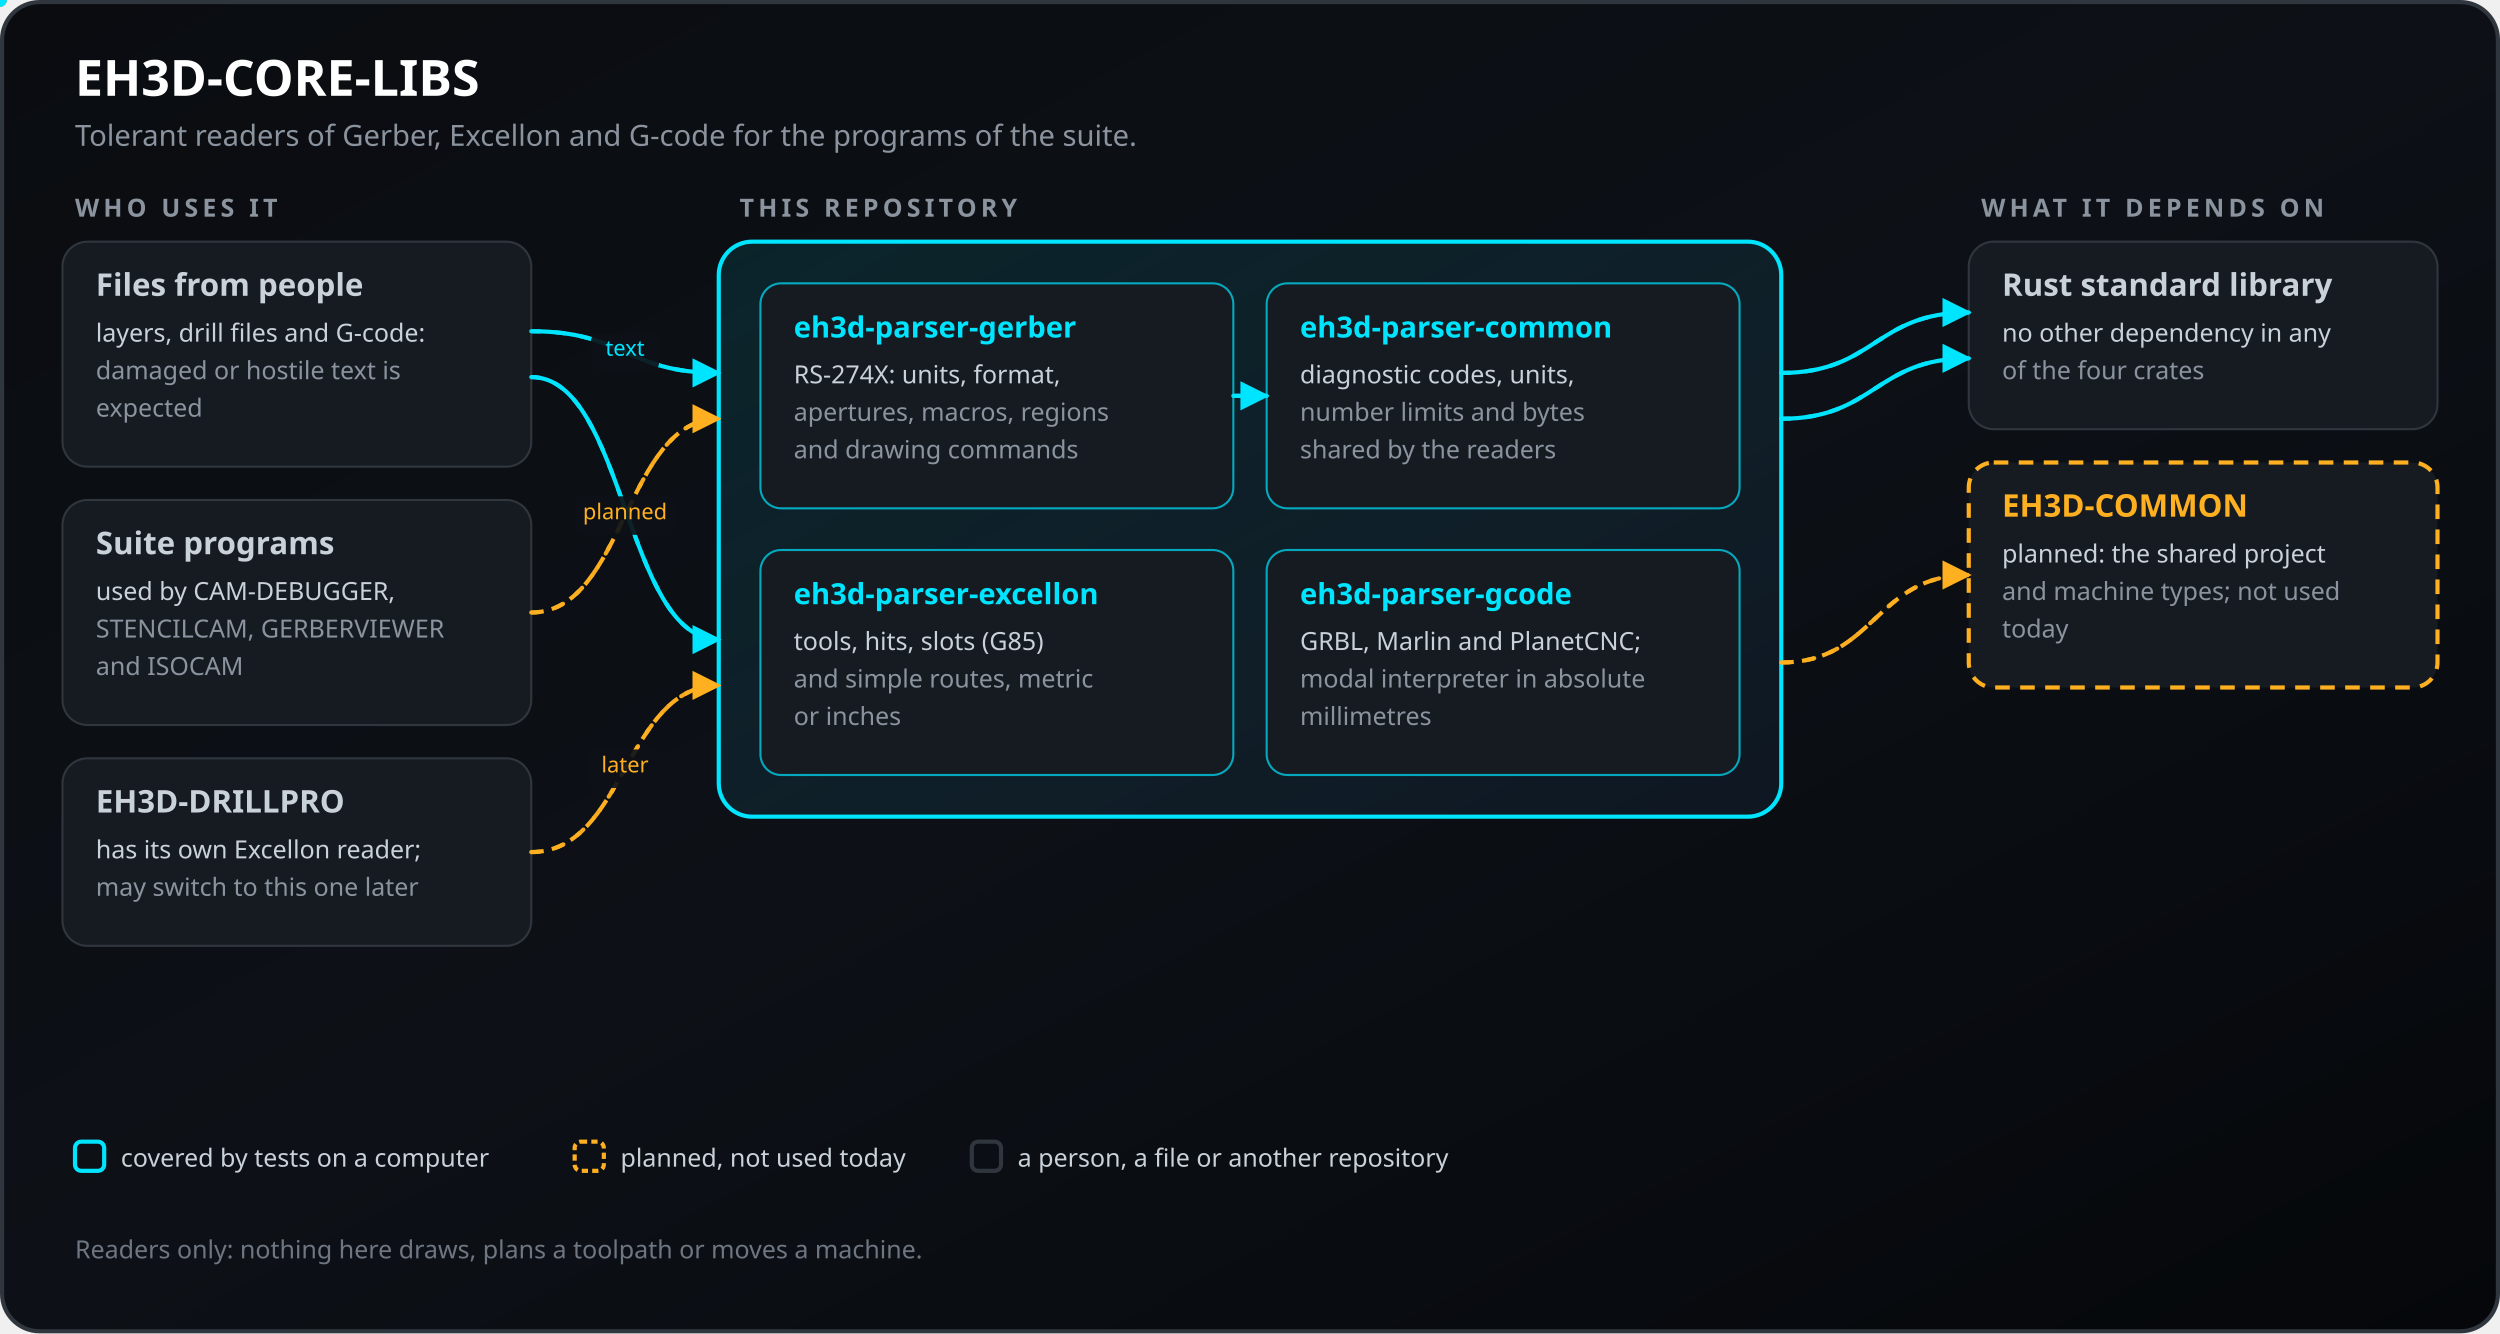
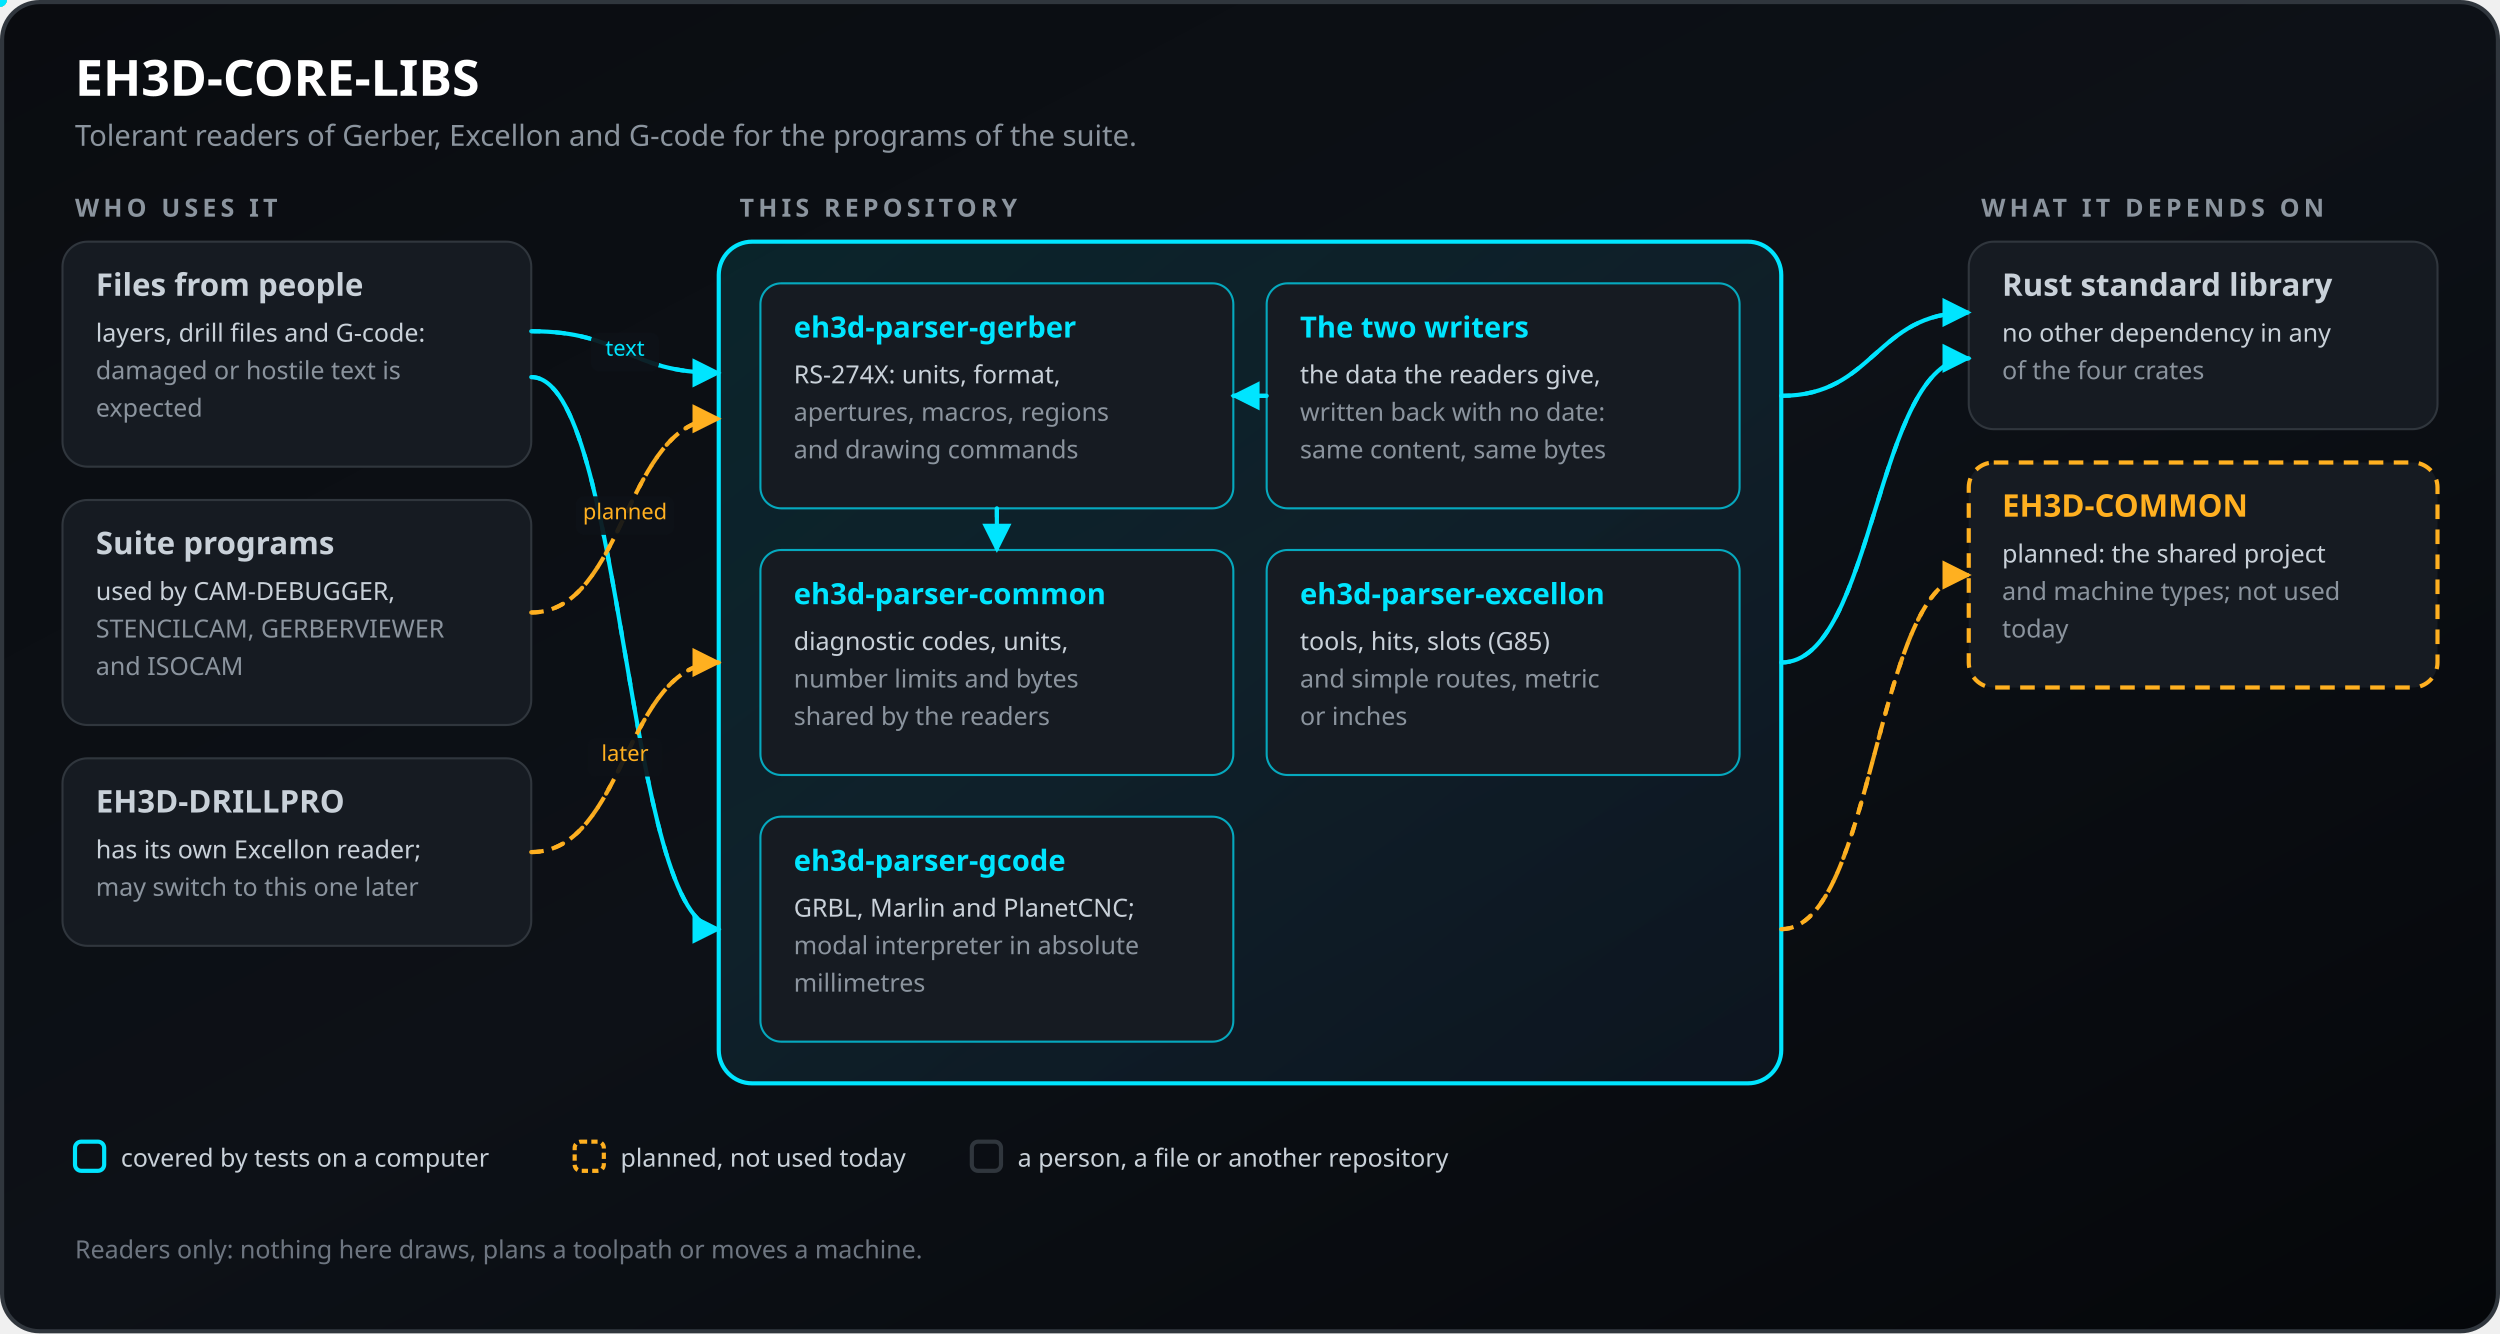
<svg xmlns="http://www.w3.org/2000/svg" viewBox="0 0 1200 640" width="1200" height="640" role="img" aria-labelledby="t d" font-family="'Segoe UI','Noto Sans','Noto Sans CJK SC','Microsoft YaHei','Yu Gothic','Helvetica Neue',Helvetica,Arial,sans-serif">
  <defs>
    <linearGradient id="bg" x1="0" y1="0" x2="1" y2="1">
      <stop offset="0" stop-color="#0A0C10" />
      <stop offset="0.5" stop-color="#0D1117" />
      <stop offset="1" stop-color="#05070A" />
    </linearGradient>
    <linearGradient id="card" x1="0" y1="0" x2="1" y2="1">
      <stop offset="0" stop-color="#121821" />
      <stop offset="1" stop-color="#0B0F15" />
    </linearGradient>
    <linearGradient id="line" x1="0" y1="0" x2="1" y2="0">
      <stop offset="0" stop-color="#00E5FF" />
      <stop offset="1" stop-color="#FF0055" />
    </linearGradient>
    <filter id="glow" x="-50%" y="-50%" width="200%" height="200%">
      <feGaussianBlur stdDeviation="3" result="b" />
      <feMerge>
        <feMergeNode in="b" />
        <feMergeNode in="SourceGraphic" />
      </feMerge>
    </filter>
    <linearGradient id="svc" x1="0" y1="0" x2="1" y2="1">
      <stop offset="0" stop-color="#00E5FF" stop-opacity="0.10" />
      <stop offset="1" stop-color="#4DA3FF" stop-opacity="0.06" />
    </linearGradient>
    <marker id="m00E5FF" viewBox="0 0 10 10" refX="9" refY="5" markerWidth="7" markerHeight="7" orient="auto-start-reverse">
      <path d="M0 0L10 5L0 10z" fill="#00E5FF" />
    </marker>
    <marker id="mFFB020" viewBox="0 0 10 10" refX="9" refY="5" markerWidth="7" markerHeight="7" orient="auto-start-reverse">
      <path d="M0 0L10 5L0 10z" fill="#FFB020" />
    </marker>
    <marker id="m30363D" viewBox="0 0 10 10" refX="9" refY="5" markerWidth="7" markerHeight="7" orient="auto-start-reverse">
      <path d="M0 0L10 5L0 10z" fill="#8B949E" />
    </marker>
  </defs>
  <rect x="1" y="1" width="1198" height="638" rx="18" fill="url(#bg)" stroke="#30363D" stroke-width="2" />
  <text x="36" y="46" font-family="'Segoe UI','Noto Sans','Noto Sans CJK SC','Microsoft YaHei','Yu Gothic','Helvetica Neue',Helvetica,Arial,sans-serif" font-size="24" font-weight="700" fill="#FFFFFF" text-anchor="start">EH3D-CORE-LIBS</text>
  <text x="36" y="70" font-family="'Segoe UI','Noto Sans','Noto Sans CJK SC','Microsoft YaHei','Yu Gothic','Helvetica Neue',Helvetica,Arial,sans-serif" font-size="14" font-weight="400" fill="#8B949E" text-anchor="start">Tolerant readers of Gerber, Excellon and G-code for the programs of the suite.</text>
  <text x="36" y="104" font-family="'Segoe UI','Noto Sans','Noto Sans CJK SC','Microsoft YaHei','Yu Gothic','Helvetica Neue',Helvetica,Arial,sans-serif" font-size="12" font-weight="700" fill="#8B949E" text-anchor="start" letter-spacing="2">WHO USES IT</text>
  <text x="355" y="104" font-family="'Segoe UI','Noto Sans','Noto Sans CJK SC','Microsoft YaHei','Yu Gothic','Helvetica Neue',Helvetica,Arial,sans-serif" font-size="12" font-weight="700" fill="#8B949E" text-anchor="start" letter-spacing="2">THIS REPOSITORY</text>
  <text x="951" y="104" font-family="'Segoe UI','Noto Sans','Noto Sans CJK SC','Microsoft YaHei','Yu Gothic','Helvetica Neue',Helvetica,Arial,sans-serif" font-size="12" font-weight="700" fill="#8B949E" text-anchor="start" letter-spacing="2">WHAT IT DEPENDS ON</text>
-   <rect x="345" y="116" width="510" height="276" rx="16" fill="url(#svc)" stroke="#00E5FF" stroke-width="2">
+   <rect x="345" y="116" width="510" height="404" rx="16" fill="url(#svc)" stroke="#00E5FF" stroke-width="2">
    <animate attributeName="stroke-opacity" values="0.55;1;0.55" dur="4s" repeatCount="indefinite" />
  </rect>
  <rect x="30" y="116" width="225" height="108" rx="12" fill="#161B22" stroke="#30363D" stroke-width="1" />
  <text x="46" y="142" font-family="'Segoe UI','Noto Sans','Noto Sans CJK SC','Microsoft YaHei','Yu Gothic','Helvetica Neue',Helvetica,Arial,sans-serif" font-size="15" font-weight="700" fill="#C9D1D9" text-anchor="start">Files from people</text>
  <text x="46" y="164" font-family="'Segoe UI','Noto Sans','Noto Sans CJK SC','Microsoft YaHei','Yu Gothic','Helvetica Neue',Helvetica,Arial,sans-serif" font-size="12" font-weight="400" fill="#C9D1D9" text-anchor="start">layers, drill files and G-code:</text>
  <text x="46" y="182" font-family="'Segoe UI','Noto Sans','Noto Sans CJK SC','Microsoft YaHei','Yu Gothic','Helvetica Neue',Helvetica,Arial,sans-serif" font-size="12" font-weight="400" fill="#8B949E" text-anchor="start">damaged or hostile text is</text>
  <text x="46" y="200" font-family="'Segoe UI','Noto Sans','Noto Sans CJK SC','Microsoft YaHei','Yu Gothic','Helvetica Neue',Helvetica,Arial,sans-serif" font-size="12" font-weight="400" fill="#8B949E" text-anchor="start">expected</text>
  <rect x="30" y="240" width="225" height="108" rx="12" fill="#161B22" stroke="#30363D" stroke-width="1" />
  <text x="46" y="266" font-family="'Segoe UI','Noto Sans','Noto Sans CJK SC','Microsoft YaHei','Yu Gothic','Helvetica Neue',Helvetica,Arial,sans-serif" font-size="15" font-weight="700" fill="#C9D1D9" text-anchor="start">Suite programs</text>
  <text x="46" y="288" font-family="'Segoe UI','Noto Sans','Noto Sans CJK SC','Microsoft YaHei','Yu Gothic','Helvetica Neue',Helvetica,Arial,sans-serif" font-size="12" font-weight="400" fill="#C9D1D9" text-anchor="start">used by CAM-DEBUGGER,</text>
  <text x="46" y="306" font-family="'Segoe UI','Noto Sans','Noto Sans CJK SC','Microsoft YaHei','Yu Gothic','Helvetica Neue',Helvetica,Arial,sans-serif" font-size="12" font-weight="400" fill="#8B949E" text-anchor="start">STENCILCAM, GERBERVIEWER</text>
  <text x="46" y="324" font-family="'Segoe UI','Noto Sans','Noto Sans CJK SC','Microsoft YaHei','Yu Gothic','Helvetica Neue',Helvetica,Arial,sans-serif" font-size="12" font-weight="400" fill="#8B949E" text-anchor="start">and ISOCAM</text>
  <rect x="30" y="364" width="225" height="90" rx="12" fill="#161B22" stroke="#30363D" stroke-width="1" />
  <text x="46" y="390" font-family="'Segoe UI','Noto Sans','Noto Sans CJK SC','Microsoft YaHei','Yu Gothic','Helvetica Neue',Helvetica,Arial,sans-serif" font-size="15" font-weight="700" fill="#C9D1D9" text-anchor="start">EH3D-DRILLPRO</text>
  <text x="46" y="412" font-family="'Segoe UI','Noto Sans','Noto Sans CJK SC','Microsoft YaHei','Yu Gothic','Helvetica Neue',Helvetica,Arial,sans-serif" font-size="12" font-weight="400" fill="#C9D1D9" text-anchor="start">has its own Excellon reader;</text>
  <text x="46" y="430" font-family="'Segoe UI','Noto Sans','Noto Sans CJK SC','Microsoft YaHei','Yu Gothic','Helvetica Neue',Helvetica,Arial,sans-serif" font-size="12" font-weight="400" fill="#8B949E" text-anchor="start">may switch to this one later</text>
  <rect x="365" y="136" width="227" height="108" rx="10" fill="#161B22" stroke="#00E5FF" stroke-width="1" stroke-opacity="0.7">
    <animate attributeName="stroke-opacity" values="0.45;1;0.45;0.45" keyTimes="0;0.08;0.2;1" dur="6s" begin="0s" repeatCount="indefinite" />
    <animate attributeName="stroke-width" values="1;2.4;1;1" keyTimes="0;0.08;0.2;1" dur="6s" begin="0s" repeatCount="indefinite" />
  </rect>
  <text x="381" y="162" font-family="'Segoe UI','Noto Sans','Noto Sans CJK SC','Microsoft YaHei','Yu Gothic','Helvetica Neue',Helvetica,Arial,sans-serif" font-size="14" font-weight="700" fill="#00E5FF" text-anchor="start">eh3d-parser-gerber</text>
  <text x="381" y="184" font-family="'Segoe UI','Noto Sans','Noto Sans CJK SC','Microsoft YaHei','Yu Gothic','Helvetica Neue',Helvetica,Arial,sans-serif" font-size="12" font-weight="400" fill="#C9D1D9" text-anchor="start">RS-274X: units, format,</text>
  <text x="381" y="202" font-family="'Segoe UI','Noto Sans','Noto Sans CJK SC','Microsoft YaHei','Yu Gothic','Helvetica Neue',Helvetica,Arial,sans-serif" font-size="12" font-weight="400" fill="#8B949E" text-anchor="start">apertures, macros, regions</text>
  <text x="381" y="220" font-family="'Segoe UI','Noto Sans','Noto Sans CJK SC','Microsoft YaHei','Yu Gothic','Helvetica Neue',Helvetica,Arial,sans-serif" font-size="12" font-weight="400" fill="#8B949E" text-anchor="start">and drawing commands</text>
  <rect x="608" y="136" width="227" height="108" rx="10" fill="#161B22" stroke="#00E5FF" stroke-width="1" stroke-opacity="0.7">
    <animate attributeName="stroke-opacity" values="0.45;1;0.45;0.45" keyTimes="0;0.08;0.2;1" dur="6s" begin="1s" repeatCount="indefinite" />
    <animate attributeName="stroke-width" values="1;2.4;1;1" keyTimes="0;0.08;0.2;1" dur="6s" begin="1s" repeatCount="indefinite" />
  </rect>
-   <text x="624" y="162" font-family="'Segoe UI','Noto Sans','Noto Sans CJK SC','Microsoft YaHei','Yu Gothic','Helvetica Neue',Helvetica,Arial,sans-serif" font-size="14" font-weight="700" fill="#00E5FF" text-anchor="start">eh3d-parser-common</text>
-   <text x="624" y="184" font-family="'Segoe UI','Noto Sans','Noto Sans CJK SC','Microsoft YaHei','Yu Gothic','Helvetica Neue',Helvetica,Arial,sans-serif" font-size="12" font-weight="400" fill="#C9D1D9" text-anchor="start">diagnostic codes, units,</text>
-   <text x="624" y="202" font-family="'Segoe UI','Noto Sans','Noto Sans CJK SC','Microsoft YaHei','Yu Gothic','Helvetica Neue',Helvetica,Arial,sans-serif" font-size="12" font-weight="400" fill="#8B949E" text-anchor="start">number limits and bytes</text>
-   <text x="624" y="220" font-family="'Segoe UI','Noto Sans','Noto Sans CJK SC','Microsoft YaHei','Yu Gothic','Helvetica Neue',Helvetica,Arial,sans-serif" font-size="12" font-weight="400" fill="#8B949E" text-anchor="start">shared by the readers</text>
+   <text x="624" y="162" font-family="'Segoe UI','Noto Sans','Noto Sans CJK SC','Microsoft YaHei','Yu Gothic','Helvetica Neue',Helvetica,Arial,sans-serif" font-size="14" font-weight="700" fill="#00E5FF" text-anchor="start">The two writers</text>
+   <text x="624" y="184" font-family="'Segoe UI','Noto Sans','Noto Sans CJK SC','Microsoft YaHei','Yu Gothic','Helvetica Neue',Helvetica,Arial,sans-serif" font-size="12" font-weight="400" fill="#C9D1D9" text-anchor="start">the data the readers give,</text>
+   <text x="624" y="202" font-family="'Segoe UI','Noto Sans','Noto Sans CJK SC','Microsoft YaHei','Yu Gothic','Helvetica Neue',Helvetica,Arial,sans-serif" font-size="12" font-weight="400" fill="#8B949E" text-anchor="start">written back with no date:</text>
+   <text x="624" y="220" font-family="'Segoe UI','Noto Sans','Noto Sans CJK SC','Microsoft YaHei','Yu Gothic','Helvetica Neue',Helvetica,Arial,sans-serif" font-size="12" font-weight="400" fill="#8B949E" text-anchor="start">same content, same bytes</text>
  <rect x="365" y="264" width="227" height="108" rx="10" fill="#161B22" stroke="#00E5FF" stroke-width="1" stroke-opacity="0.7">
    <animate attributeName="stroke-opacity" values="0.45;1;0.45;0.45" keyTimes="0;0.08;0.2;1" dur="6s" begin="2s" repeatCount="indefinite" />
    <animate attributeName="stroke-width" values="1;2.4;1;1" keyTimes="0;0.08;0.2;1" dur="6s" begin="2s" repeatCount="indefinite" />
  </rect>
-   <text x="381" y="290" font-family="'Segoe UI','Noto Sans','Noto Sans CJK SC','Microsoft YaHei','Yu Gothic','Helvetica Neue',Helvetica,Arial,sans-serif" font-size="14" font-weight="700" fill="#00E5FF" text-anchor="start">eh3d-parser-excellon</text>
-   <text x="381" y="312" font-family="'Segoe UI','Noto Sans','Noto Sans CJK SC','Microsoft YaHei','Yu Gothic','Helvetica Neue',Helvetica,Arial,sans-serif" font-size="12" font-weight="400" fill="#C9D1D9" text-anchor="start">tools, hits, slots (G85)</text>
-   <text x="381" y="330" font-family="'Segoe UI','Noto Sans','Noto Sans CJK SC','Microsoft YaHei','Yu Gothic','Helvetica Neue',Helvetica,Arial,sans-serif" font-size="12" font-weight="400" fill="#8B949E" text-anchor="start">and simple routes, metric</text>
-   <text x="381" y="348" font-family="'Segoe UI','Noto Sans','Noto Sans CJK SC','Microsoft YaHei','Yu Gothic','Helvetica Neue',Helvetica,Arial,sans-serif" font-size="12" font-weight="400" fill="#8B949E" text-anchor="start">or inches</text>
+   <text x="381" y="290" font-family="'Segoe UI','Noto Sans','Noto Sans CJK SC','Microsoft YaHei','Yu Gothic','Helvetica Neue',Helvetica,Arial,sans-serif" font-size="14" font-weight="700" fill="#00E5FF" text-anchor="start">eh3d-parser-common</text>
+   <text x="381" y="312" font-family="'Segoe UI','Noto Sans','Noto Sans CJK SC','Microsoft YaHei','Yu Gothic','Helvetica Neue',Helvetica,Arial,sans-serif" font-size="12" font-weight="400" fill="#C9D1D9" text-anchor="start">diagnostic codes, units,</text>
+   <text x="381" y="330" font-family="'Segoe UI','Noto Sans','Noto Sans CJK SC','Microsoft YaHei','Yu Gothic','Helvetica Neue',Helvetica,Arial,sans-serif" font-size="12" font-weight="400" fill="#8B949E" text-anchor="start">number limits and bytes</text>
+   <text x="381" y="348" font-family="'Segoe UI','Noto Sans','Noto Sans CJK SC','Microsoft YaHei','Yu Gothic','Helvetica Neue',Helvetica,Arial,sans-serif" font-size="12" font-weight="400" fill="#8B949E" text-anchor="start">shared by the readers</text>
  <rect x="608" y="264" width="227" height="108" rx="10" fill="#161B22" stroke="#00E5FF" stroke-width="1" stroke-opacity="0.7">
    <animate attributeName="stroke-opacity" values="0.45;1;0.45;0.45" keyTimes="0;0.08;0.2;1" dur="6s" begin="3s" repeatCount="indefinite" />
    <animate attributeName="stroke-width" values="1;2.4;1;1" keyTimes="0;0.08;0.2;1" dur="6s" begin="3s" repeatCount="indefinite" />
  </rect>
-   <text x="624" y="290" font-family="'Segoe UI','Noto Sans','Noto Sans CJK SC','Microsoft YaHei','Yu Gothic','Helvetica Neue',Helvetica,Arial,sans-serif" font-size="14" font-weight="700" fill="#00E5FF" text-anchor="start">eh3d-parser-gcode</text>
-   <text x="624" y="312" font-family="'Segoe UI','Noto Sans','Noto Sans CJK SC','Microsoft YaHei','Yu Gothic','Helvetica Neue',Helvetica,Arial,sans-serif" font-size="12" font-weight="400" fill="#C9D1D9" text-anchor="start">GRBL, Marlin and PlanetCNC;</text>
-   <text x="624" y="330" font-family="'Segoe UI','Noto Sans','Noto Sans CJK SC','Microsoft YaHei','Yu Gothic','Helvetica Neue',Helvetica,Arial,sans-serif" font-size="12" font-weight="400" fill="#8B949E" text-anchor="start">modal interpreter in absolute</text>
-   <text x="624" y="348" font-family="'Segoe UI','Noto Sans','Noto Sans CJK SC','Microsoft YaHei','Yu Gothic','Helvetica Neue',Helvetica,Arial,sans-serif" font-size="12" font-weight="400" fill="#8B949E" text-anchor="start">millimetres</text>
+   <text x="624" y="290" font-family="'Segoe UI','Noto Sans','Noto Sans CJK SC','Microsoft YaHei','Yu Gothic','Helvetica Neue',Helvetica,Arial,sans-serif" font-size="14" font-weight="700" fill="#00E5FF" text-anchor="start">eh3d-parser-excellon</text>
+   <text x="624" y="312" font-family="'Segoe UI','Noto Sans','Noto Sans CJK SC','Microsoft YaHei','Yu Gothic','Helvetica Neue',Helvetica,Arial,sans-serif" font-size="12" font-weight="400" fill="#C9D1D9" text-anchor="start">tools, hits, slots (G85)</text>
+   <text x="624" y="330" font-family="'Segoe UI','Noto Sans','Noto Sans CJK SC','Microsoft YaHei','Yu Gothic','Helvetica Neue',Helvetica,Arial,sans-serif" font-size="12" font-weight="400" fill="#8B949E" text-anchor="start">and simple routes, metric</text>
+   <text x="624" y="348" font-family="'Segoe UI','Noto Sans','Noto Sans CJK SC','Microsoft YaHei','Yu Gothic','Helvetica Neue',Helvetica,Arial,sans-serif" font-size="12" font-weight="400" fill="#8B949E" text-anchor="start">or inches</text>
+   <rect x="365" y="392" width="227" height="108" rx="10" fill="#161B22" stroke="#00E5FF" stroke-width="1" stroke-opacity="0.7">
+     <animate attributeName="stroke-opacity" values="0.45;1;0.45;0.45" keyTimes="0;0.08;0.2;1" dur="6s" begin="4s" repeatCount="indefinite" />
+     <animate attributeName="stroke-width" values="1;2.4;1;1" keyTimes="0;0.08;0.2;1" dur="6s" begin="4s" repeatCount="indefinite" />
+   </rect>
+   <text x="381" y="418" font-family="'Segoe UI','Noto Sans','Noto Sans CJK SC','Microsoft YaHei','Yu Gothic','Helvetica Neue',Helvetica,Arial,sans-serif" font-size="14" font-weight="700" fill="#00E5FF" text-anchor="start">eh3d-parser-gcode</text>
+   <text x="381" y="440" font-family="'Segoe UI','Noto Sans','Noto Sans CJK SC','Microsoft YaHei','Yu Gothic','Helvetica Neue',Helvetica,Arial,sans-serif" font-size="12" font-weight="400" fill="#C9D1D9" text-anchor="start">GRBL, Marlin and PlanetCNC;</text>
+   <text x="381" y="458" font-family="'Segoe UI','Noto Sans','Noto Sans CJK SC','Microsoft YaHei','Yu Gothic','Helvetica Neue',Helvetica,Arial,sans-serif" font-size="12" font-weight="400" fill="#8B949E" text-anchor="start">modal interpreter in absolute</text>
+   <text x="381" y="476" font-family="'Segoe UI','Noto Sans','Noto Sans CJK SC','Microsoft YaHei','Yu Gothic','Helvetica Neue',Helvetica,Arial,sans-serif" font-size="12" font-weight="400" fill="#8B949E" text-anchor="start">millimetres</text>
  <rect x="945" y="116" width="225" height="90" rx="12" fill="#161B22" stroke="#30363D" stroke-width="1" />
  <text x="961" y="142" font-family="'Segoe UI','Noto Sans','Noto Sans CJK SC','Microsoft YaHei','Yu Gothic','Helvetica Neue',Helvetica,Arial,sans-serif" font-size="15" font-weight="700" fill="#C9D1D9" text-anchor="start">Rust standard library</text>
  <text x="961" y="164" font-family="'Segoe UI','Noto Sans','Noto Sans CJK SC','Microsoft YaHei','Yu Gothic','Helvetica Neue',Helvetica,Arial,sans-serif" font-size="12" font-weight="400" fill="#C9D1D9" text-anchor="start">no other dependency in any</text>
  <text x="961" y="182" font-family="'Segoe UI','Noto Sans','Noto Sans CJK SC','Microsoft YaHei','Yu Gothic','Helvetica Neue',Helvetica,Arial,sans-serif" font-size="12" font-weight="400" fill="#8B949E" text-anchor="start">of the four crates</text>
  <rect x="945" y="222" width="225" height="108" rx="12" fill="#161B22" stroke="#FFB020" stroke-width="2" stroke-dasharray="7 5">
    <animate attributeName="stroke-dashoffset" from="0" to="-24" dur="3s" repeatCount="indefinite" />
  </rect>
  <text x="961" y="248" font-family="'Segoe UI','Noto Sans','Noto Sans CJK SC','Microsoft YaHei','Yu Gothic','Helvetica Neue',Helvetica,Arial,sans-serif" font-size="15" font-weight="700" fill="#FFB020" text-anchor="start">EH3D-COMMON</text>
  <text x="961" y="270" font-family="'Segoe UI','Noto Sans','Noto Sans CJK SC','Microsoft YaHei','Yu Gothic','Helvetica Neue',Helvetica,Arial,sans-serif" font-size="12" font-weight="400" fill="#C9D1D9" text-anchor="start">planned: the shared project</text>
  <text x="961" y="288" font-family="'Segoe UI','Noto Sans','Noto Sans CJK SC','Microsoft YaHei','Yu Gothic','Helvetica Neue',Helvetica,Arial,sans-serif" font-size="12" font-weight="400" fill="#8B949E" text-anchor="start">and machine types; not used</text>
  <text x="961" y="306" font-family="'Segoe UI','Noto Sans','Noto Sans CJK SC','Microsoft YaHei','Yu Gothic','Helvetica Neue',Helvetica,Arial,sans-serif" font-size="12" font-weight="400" fill="#8B949E" text-anchor="start">today</text>
  <path id="p0" d="M255 159 C300 159 300 179 345 179" stroke="#00E5FF" stroke-width="2" fill="none" marker-end="url(#m00E5FF)" />
  <path d="M255 159 C300 159 300 179 345 179" stroke="#00E5FF" stroke-width="2" fill="none" stroke-linecap="round" stroke-dasharray="4 8" opacity="0.95">
    <animate attributeName="stroke-dashoffset" from="0" to="-24" dur="1.2s" repeatCount="indefinite" />
  </path>
  <circle r="3.2" fill="#00E5FF">
    <animateMotion dur="1.8s" begin="0.00s" repeatCount="indefinite">
      <mpath href="#p0" />
    </animateMotion>
    <animate attributeName="opacity" values="0;1;1;0" keyTimes="0;0.15;0.85;1" dur="1.8s" begin="0.00s" repeatCount="indefinite" />
  </circle>
-   <path id="p1" d="M255 181 C300 181 300 307 345 307" stroke="#00E5FF" stroke-width="2" fill="none" marker-end="url(#m00E5FF)" />
-   <path d="M255 181 C300 181 300 307 345 307" stroke="#00E5FF" stroke-width="2" fill="none" stroke-linecap="round" stroke-dasharray="4 8" opacity="0.95">
+   <path id="p1" d="M255 181 C300 181 300 446 345 446" stroke="#00E5FF" stroke-width="2" fill="none" marker-end="url(#m00E5FF)" />
+   <path d="M255 181 C300 181 300 446 345 446" stroke="#00E5FF" stroke-width="2" fill="none" stroke-linecap="round" stroke-dasharray="4 8" opacity="0.95">
    <animate attributeName="stroke-dashoffset" from="0" to="-24" dur="1.2s" repeatCount="indefinite" />
  </path>
  <circle r="3.2" fill="#00E5FF">
    <animateMotion dur="1.8s" begin="0.35s" repeatCount="indefinite">
      <mpath href="#p1" />
    </animateMotion>
    <animate attributeName="opacity" values="0;1;1;0" keyTimes="0;0.15;0.85;1" dur="1.8s" begin="0.35s" repeatCount="indefinite" />
  </circle>
  <path id="p2" d="M255 294 C300 294 300 201 345 201" stroke="#FFB020" stroke-width="2" fill="none" stroke-dasharray="6 4" marker-end="url(#mFFB020)" />
  <path d="M255 294 C300 294 300 201 345 201" stroke="#FFB020" stroke-width="2" fill="none" stroke-linecap="round" stroke-dasharray="4 8" opacity="0.95">
    <animate attributeName="stroke-dashoffset" from="0" to="-24" dur="1.2s" repeatCount="indefinite" />
  </path>
  <circle r="3.2" fill="#FFB020">
    <animateMotion dur="1.8s" begin="0.70s" repeatCount="indefinite">
      <mpath href="#p2" />
    </animateMotion>
    <animate attributeName="opacity" values="0;1;1;0" keyTimes="0;0.15;0.85;1" dur="1.8s" begin="0.70s" repeatCount="indefinite" />
  </circle>
-   <path id="p3" d="M255 409 C300 409 300 329 345 329" stroke="#FFB020" stroke-width="2" fill="none" stroke-dasharray="6 4" marker-end="url(#mFFB020)" />
-   <path d="M255 409 C300 409 300 329 345 329" stroke="#FFB020" stroke-width="2" fill="none" stroke-linecap="round" stroke-dasharray="4 8" opacity="0.95">
+   <path id="p3" d="M255 409 C300 409 300 318 345 318" stroke="#FFB020" stroke-width="2" fill="none" stroke-dasharray="6 4" marker-end="url(#mFFB020)" />
+   <path d="M255 409 C300 409 300 318 345 318" stroke="#FFB020" stroke-width="2" fill="none" stroke-linecap="round" stroke-dasharray="4 8" opacity="0.95">
    <animate attributeName="stroke-dashoffset" from="0" to="-24" dur="1.2s" repeatCount="indefinite" />
  </path>
  <circle r="3.2" fill="#FFB020">
    <animateMotion dur="1.8s" begin="1.05s" repeatCount="indefinite">
      <mpath href="#p3" />
    </animateMotion>
    <animate attributeName="opacity" values="0;1;1;0" keyTimes="0;0.15;0.85;1" dur="1.8s" begin="1.05s" repeatCount="indefinite" />
  </circle>
-   <path id="p4" d="M855 179 C900 179 900 150 945 150" stroke="#00E5FF" stroke-width="2" fill="none" marker-end="url(#m00E5FF)" />
-   <path d="M855 179 C900 179 900 150 945 150" stroke="#00E5FF" stroke-width="2" fill="none" stroke-linecap="round" stroke-dasharray="4 8" opacity="0.95">
+   <path id="p4" d="M855 190 C900 190 900 150 945 150" stroke="#00E5FF" stroke-width="2" fill="none" marker-end="url(#m00E5FF)" />
+   <path d="M855 190 C900 190 900 150 945 150" stroke="#00E5FF" stroke-width="2" fill="none" stroke-linecap="round" stroke-dasharray="4 8" opacity="0.95">
    <animate attributeName="stroke-dashoffset" from="0" to="-24" dur="1.2s" repeatCount="indefinite" />
  </path>
  <circle r="3.2" fill="#00E5FF">
    <animateMotion dur="1.8s" begin="1.40s" repeatCount="indefinite">
      <mpath href="#p4" />
    </animateMotion>
    <animate attributeName="opacity" values="0;1;1;0" keyTimes="0;0.15;0.85;1" dur="1.8s" begin="1.40s" repeatCount="indefinite" />
  </circle>
-   <path id="p5" d="M855 318 C900 318 900 276 945 276" stroke="#FFB020" stroke-width="2" fill="none" stroke-dasharray="6 4" marker-end="url(#mFFB020)" />
-   <path d="M855 318 C900 318 900 276 945 276" stroke="#FFB020" stroke-width="2" fill="none" stroke-linecap="round" stroke-dasharray="4 8" opacity="0.95">
+   <path id="p5" d="M855 446 C900 446 900 276 945 276" stroke="#FFB020" stroke-width="2" fill="none" stroke-dasharray="6 4" marker-end="url(#mFFB020)" />
+   <path d="M855 446 C900 446 900 276 945 276" stroke="#FFB020" stroke-width="2" fill="none" stroke-linecap="round" stroke-dasharray="4 8" opacity="0.95">
    <animate attributeName="stroke-dashoffset" from="0" to="-24" dur="1.2s" repeatCount="indefinite" />
  </path>
  <circle r="3.2" fill="#FFB020">
    <animateMotion dur="1.8s" begin="1.75s" repeatCount="indefinite">
      <mpath href="#p5" />
    </animateMotion>
    <animate attributeName="opacity" values="0;1;1;0" keyTimes="0;0.15;0.85;1" dur="1.8s" begin="1.75s" repeatCount="indefinite" />
  </circle>
-   <path id="p6" d="M592 190 H608" stroke="#00E5FF" stroke-width="2" fill="none" marker-end="url(#m00E5FF)" />
-   <path d="M592 190 H608" stroke="#00E5FF" stroke-width="2" fill="none" stroke-linecap="round" stroke-dasharray="4 8" opacity="0.95">
+   <path id="p6" d="M478.5 244 V264" stroke="#00E5FF" stroke-width="2" fill="none" marker-end="url(#m00E5FF)" />
+   <path d="M478.5 244 V264" stroke="#00E5FF" stroke-width="2" fill="none" stroke-linecap="round" stroke-dasharray="4 8" opacity="0.95">
    <animate attributeName="stroke-dashoffset" from="0" to="-24" dur="1.2s" repeatCount="indefinite" />
  </path>
  <circle r="3.2" fill="#00E5FF">
    <animateMotion dur="1.8s" begin="2.10s" repeatCount="indefinite">
      <mpath href="#p6" />
    </animateMotion>
    <animate attributeName="opacity" values="0;1;1;0" keyTimes="0;0.15;0.85;1" dur="1.8s" begin="2.10s" repeatCount="indefinite" />
  </circle>
-   <path id="p7" d="M855 201 C900 201 900 172 945 172" stroke="#00E5FF" stroke-width="2" fill="none" marker-end="url(#m00E5FF)" />
-   <path d="M855 201 C900 201 900 172 945 172" stroke="#00E5FF" stroke-width="2" fill="none" stroke-linecap="round" stroke-dasharray="4 8" opacity="0.95">
+   <path id="p7" d="M855 318 C900 318 900 172 945 172" stroke="#00E5FF" stroke-width="2" fill="none" marker-end="url(#m00E5FF)" />
+   <path d="M855 318 C900 318 900 172 945 172" stroke="#00E5FF" stroke-width="2" fill="none" stroke-linecap="round" stroke-dasharray="4 8" opacity="0.95">
    <animate attributeName="stroke-dashoffset" from="0" to="-24" dur="1.2s" repeatCount="indefinite" />
  </path>
  <circle r="3.2" fill="#00E5FF">
    <animateMotion dur="1.8s" begin="2.45s" repeatCount="indefinite">
      <mpath href="#p7" />
    </animateMotion>
    <animate attributeName="opacity" values="0;1;1;0" keyTimes="0;0.15;0.85;1" dur="1.8s" begin="2.45s" repeatCount="indefinite" />
+   </circle>
+   <path id="p8" d="M608 190 H592" stroke="#00E5FF" stroke-width="2" fill="none" marker-end="url(#m00E5FF)" />
+   <path d="M608 190 H592" stroke="#00E5FF" stroke-width="2" fill="none" stroke-linecap="round" stroke-dasharray="4 8" opacity="0.95">
+     <animate attributeName="stroke-dashoffset" from="0" to="-24" dur="1.2s" repeatCount="indefinite" />
+   </path>
+   <circle r="3.2" fill="#00E5FF">
+     <animateMotion dur="1.8s" begin="2.80s" repeatCount="indefinite">
+       <mpath href="#p8" />
+     </animateMotion>
+     <animate attributeName="opacity" values="0;1;1;0" keyTimes="0;0.15;0.85;1" dur="1.8s" begin="2.80s" repeatCount="indefinite" />
  </circle>
  <rect x="283.66" y="159.75" width="32.68" height="18.5" rx="4" fill="#0D1117" opacity="0.92" />
  <text x="300" y="170.75" font-family="'Segoe UI','Noto Sans','Noto Sans CJK SC','Microsoft YaHei','Yu Gothic','Helvetica Neue',Helvetica,Arial,sans-serif" font-size="10.5" font-weight="400" fill="#00E5FF" text-anchor="middle">text</text>
  <rect x="276.415" y="238.25" width="47.17" height="18.5" rx="4" fill="#0D1117" opacity="0.92" />
  <text x="300" y="249.25" font-family="'Segoe UI','Noto Sans','Noto Sans CJK SC','Microsoft YaHei','Yu Gothic','Helvetica Neue',Helvetica,Arial,sans-serif" font-size="10.5" font-weight="400" fill="#FFB020" text-anchor="middle">planned</text>
-   <rect x="282.085" y="359.75" width="35.83" height="18.5" rx="4" fill="#0D1117" opacity="0.92" />
-   <text x="300" y="370.75" font-family="'Segoe UI','Noto Sans','Noto Sans CJK SC','Microsoft YaHei','Yu Gothic','Helvetica Neue',Helvetica,Arial,sans-serif" font-size="10.5" font-weight="400" fill="#FFB020" text-anchor="middle">later</text>
+   <rect x="282.085" y="354.25" width="35.83" height="18.5" rx="4" fill="#0D1117" opacity="0.92" />
+   <text x="300" y="365.25" font-family="'Segoe UI','Noto Sans','Noto Sans CJK SC','Microsoft YaHei','Yu Gothic','Helvetica Neue',Helvetica,Arial,sans-serif" font-size="10.5" font-weight="400" fill="#FFB020" text-anchor="middle">later</text>
  <rect x="36" y="548" width="14" height="14" rx="3" fill="none" stroke="#00E5FF" stroke-width="2" />
  <text x="58" y="560" font-family="'Segoe UI','Noto Sans','Noto Sans CJK SC','Microsoft YaHei','Yu Gothic','Helvetica Neue',Helvetica,Arial,sans-serif" font-size="12" font-weight="400" fill="#C9D1D9" text-anchor="start">covered by tests on a computer</text>
  <rect x="275.84" y="548" width="14" height="14" rx="3" fill="none" stroke="#FFB020" stroke-width="2" stroke-dasharray="3 2" />
  <text x="297.84" y="560" font-family="'Segoe UI','Noto Sans','Noto Sans CJK SC','Microsoft YaHei','Yu Gothic','Helvetica Neue',Helvetica,Arial,sans-serif" font-size="12" font-weight="400" fill="#C9D1D9" text-anchor="start">planned, not used today</text>
  <rect x="466.48" y="548" width="14" height="14" rx="3" fill="none" stroke="#30363D" stroke-width="2" />
  <text x="488.48" y="560" font-family="'Segoe UI','Noto Sans','Noto Sans CJK SC','Microsoft YaHei','Yu Gothic','Helvetica Neue',Helvetica,Arial,sans-serif" font-size="12" font-weight="400" fill="#C9D1D9" text-anchor="start">a person, a file or another repository</text>
  <text x="36" y="604" font-family="'Segoe UI','Noto Sans','Noto Sans CJK SC','Microsoft YaHei','Yu Gothic','Helvetica Neue',Helvetica,Arial,sans-serif" font-size="12" font-weight="400" fill="#6E7681" text-anchor="start">Readers only: nothing here draws, plans a toolpath or moves a machine.</text>
</svg>
